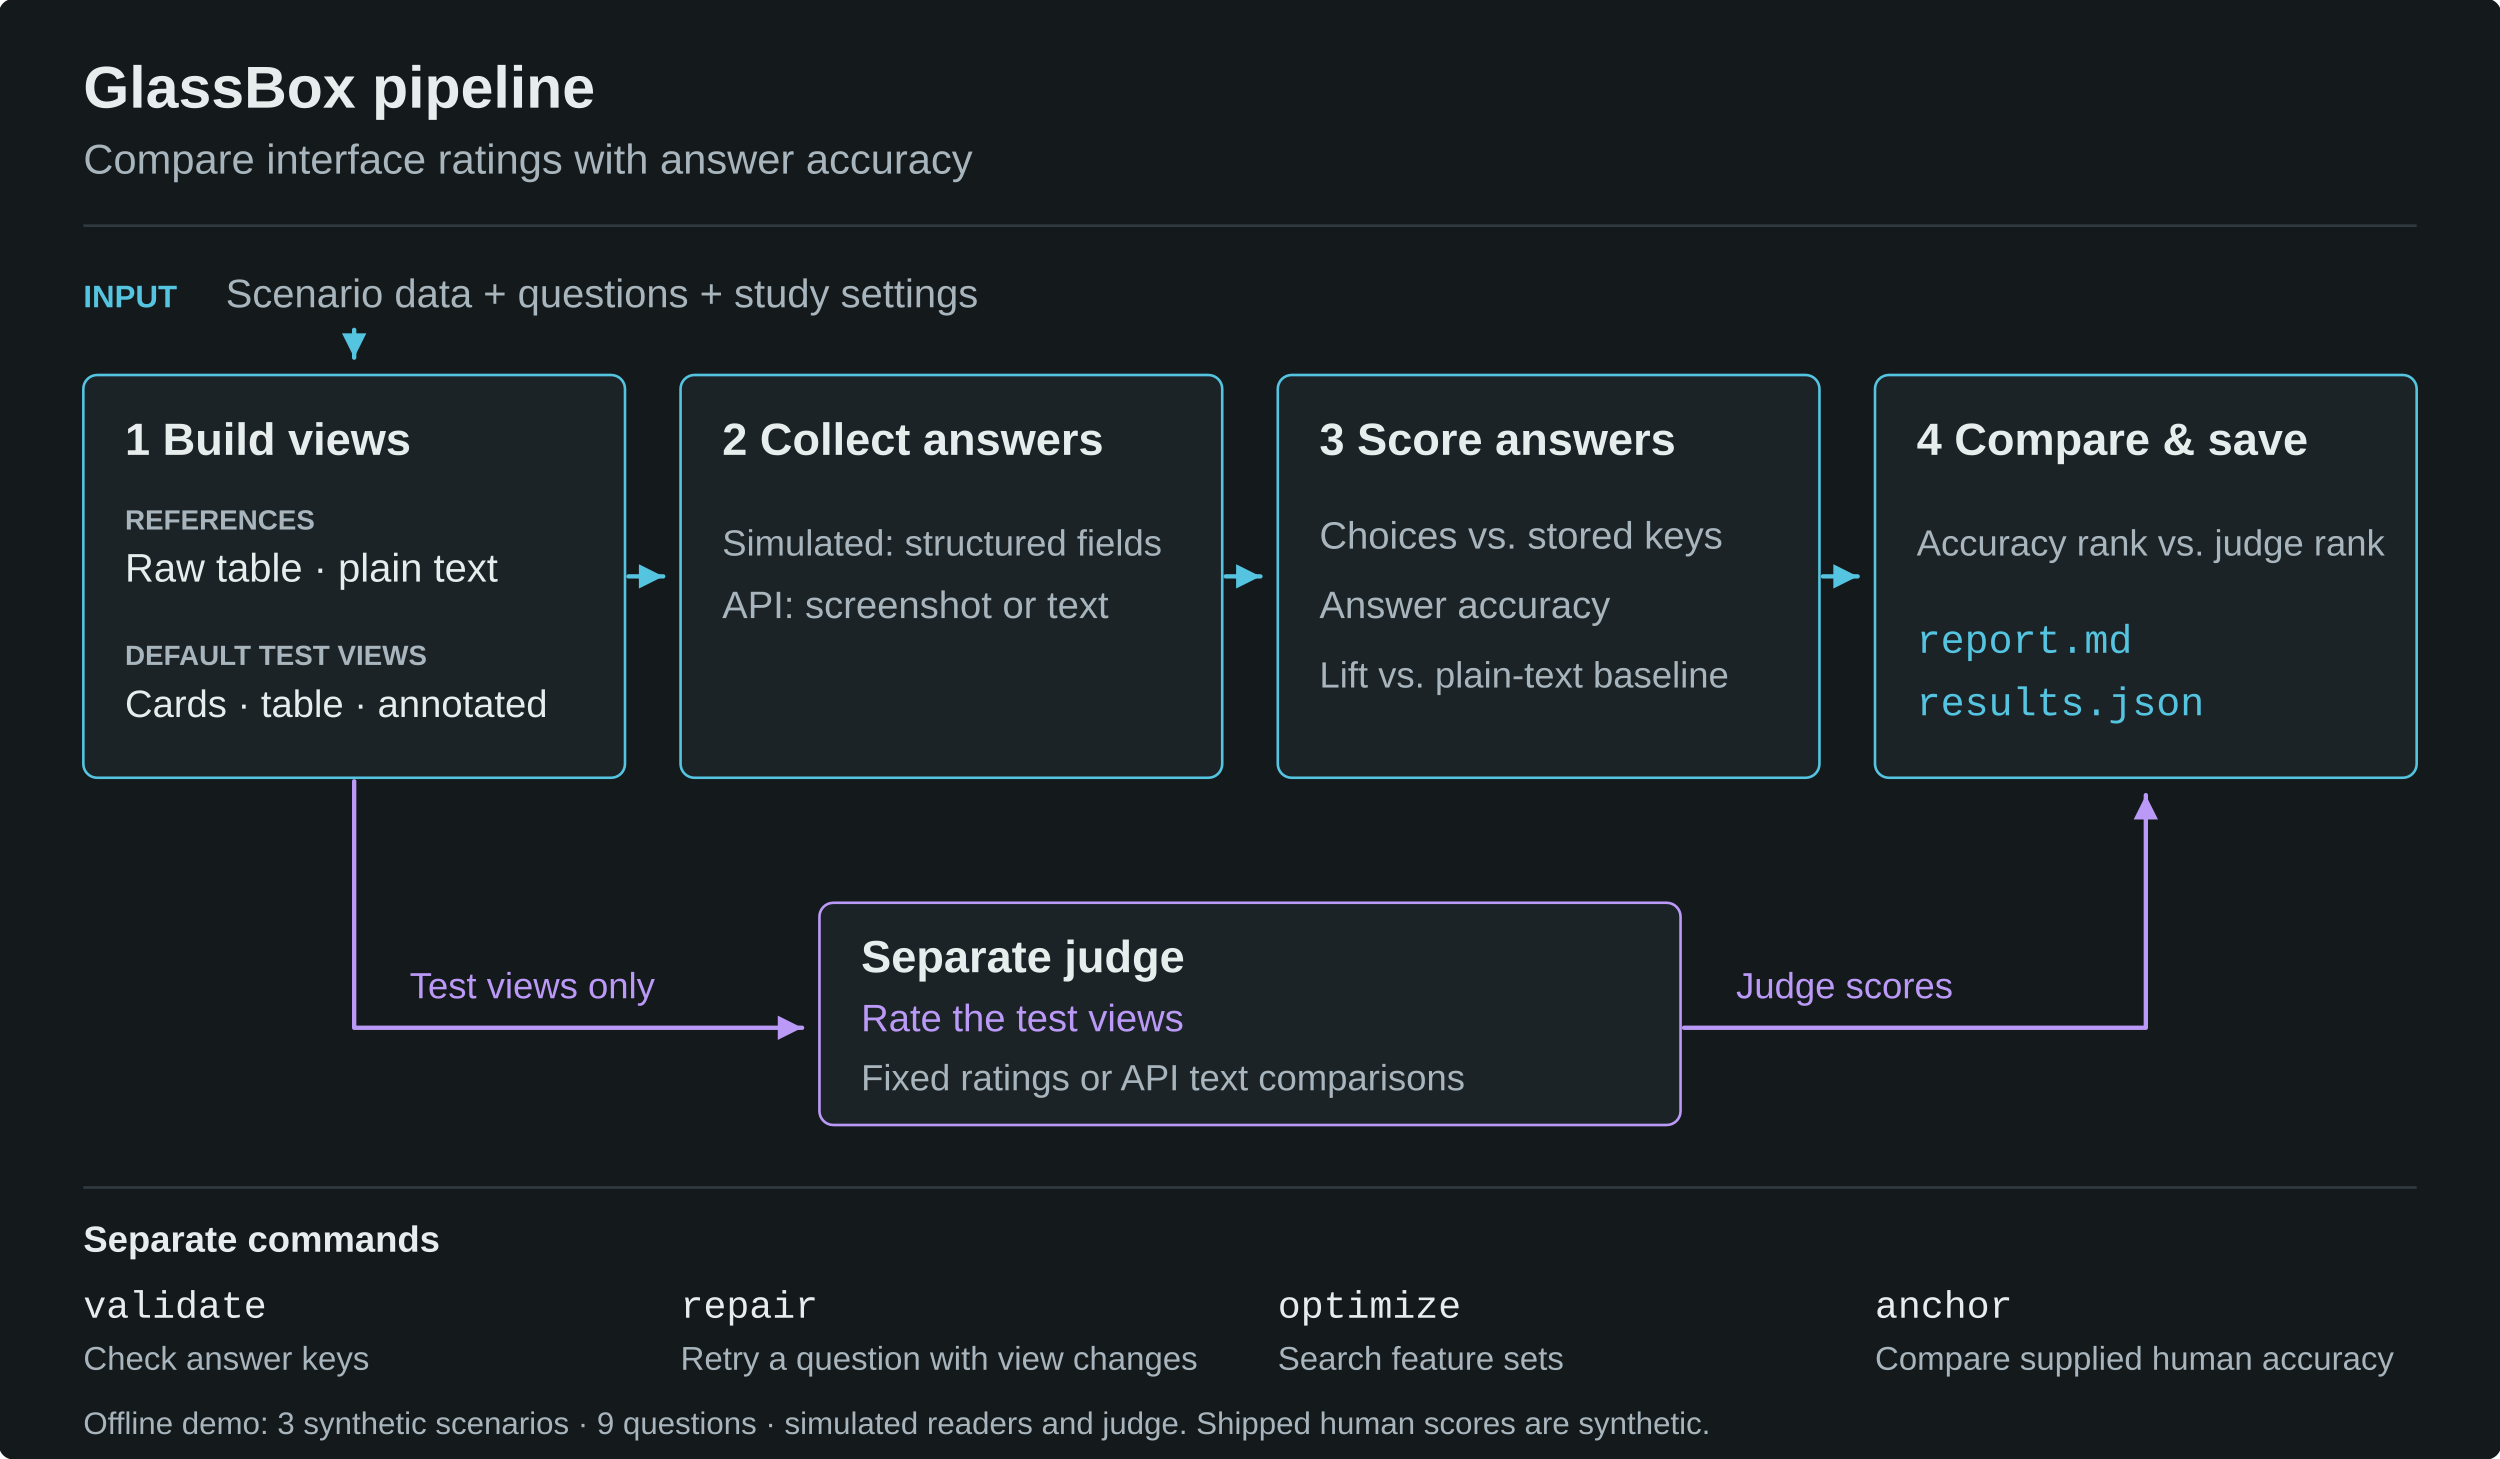
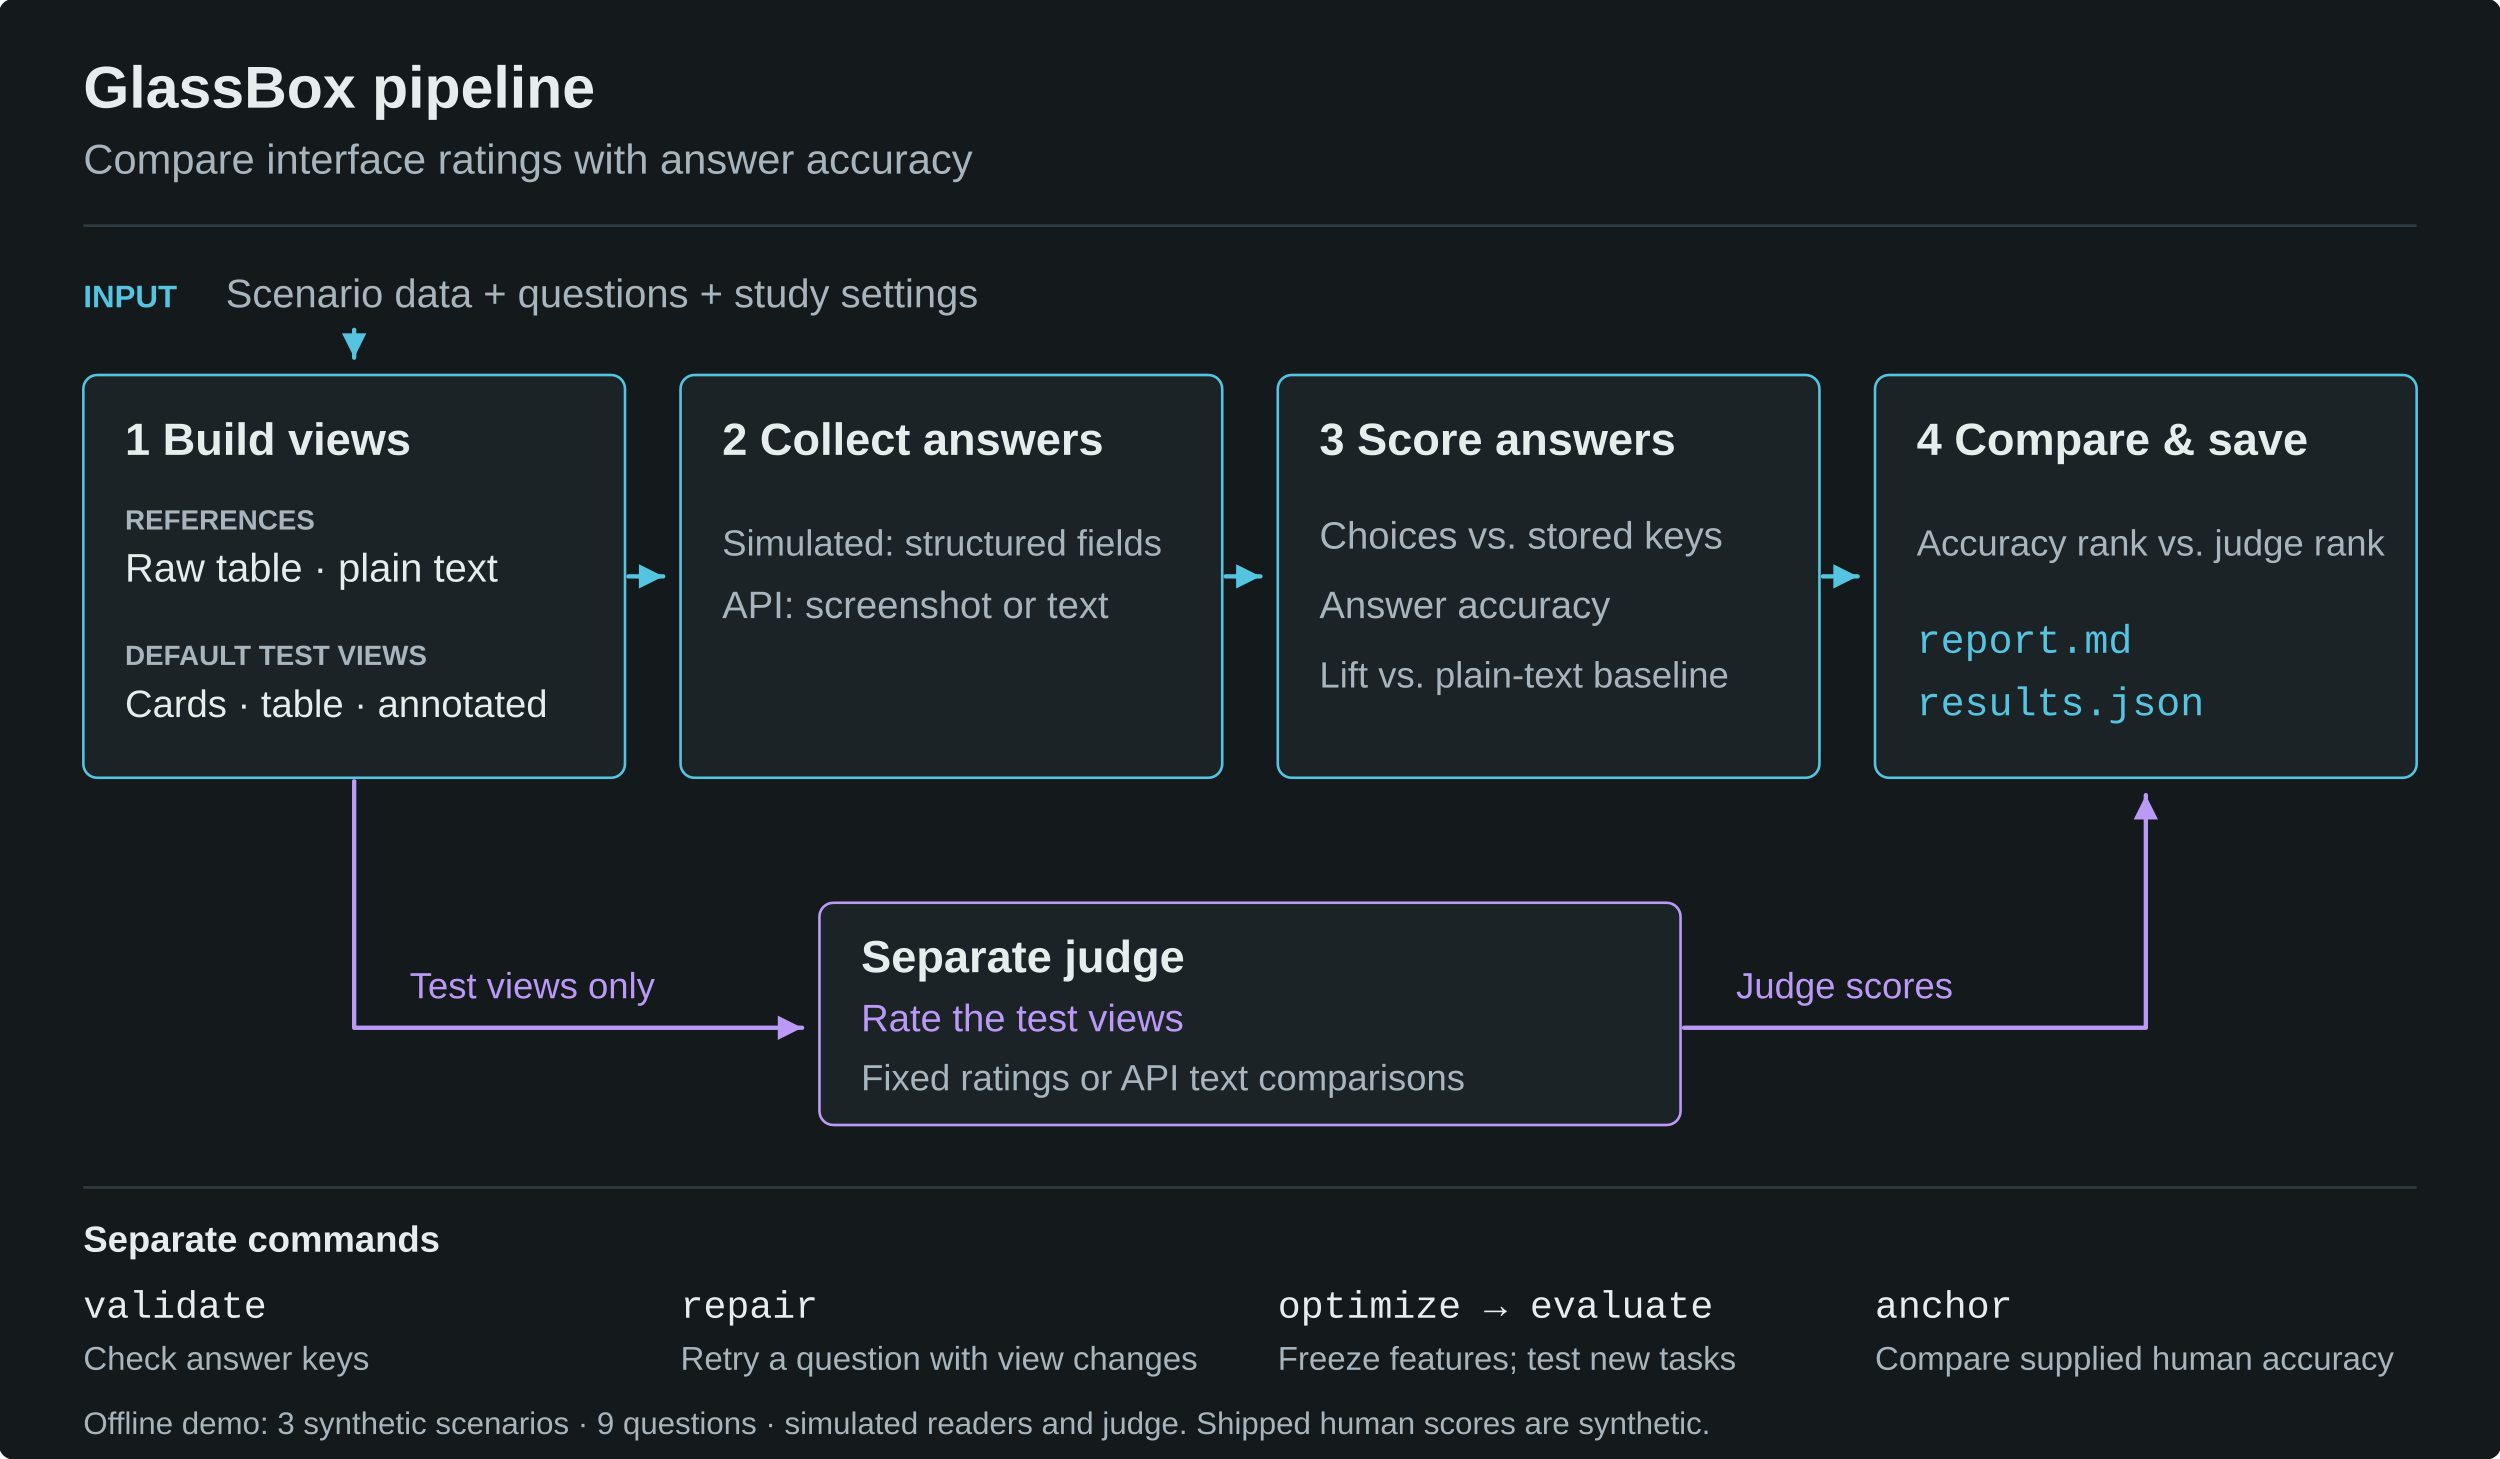
<svg xmlns="http://www.w3.org/2000/svg" width="1440" height="840" viewBox="0 0 1440 840" role="img" aria-labelledby="pipeline-title pipeline-desc">
  <defs>
    <marker id="main-arrow" viewBox="0 0 10 10" refX="9" refY="5" markerWidth="7" markerHeight="7" orient="auto-start-reverse">
      <path d="M1 1 L9 5 L1 9 Z" fill="#55c4e0" />
    </marker>
    <marker id="judge-arrow" viewBox="0 0 10 10" refX="9" refY="5" markerWidth="7" markerHeight="7" orient="auto-start-reverse">
      <path d="M1 1 L9 5 L1 9 Z" fill="#bb9af7" />
    </marker>
  </defs>
  <rect x="0" y="0" width="1440" height="840" rx="8" fill="#14191c" stroke="#14191c" stroke-width="1.5" />
  <text x="48" y="62" font-family="Arial, sans-serif" font-size="34" font-weight="600" fill="#e7eded">GlassBox pipeline</text>
  <text x="48" y="100" font-family="Arial, sans-serif" font-size="24" font-weight="400" fill="#a8b5bd">Compare interface ratings with answer accuracy</text>
  <path d="M48 130H1392" stroke="#303b41" stroke-width="1.5" />
  <text x="48" y="177" font-family="Arial, sans-serif" font-size="18" font-weight="600" fill="#55c4e0">INPUT</text>
  <text x="130" y="177" font-family="Arial, sans-serif" font-size="23" font-weight="400" fill="#a8b5bd">Scenario data + questions + study settings</text>
  <path d="M204 190V206" fill="none" stroke="#55c4e0" stroke-width="2.5" stroke-linecap="round" stroke-linejoin="round" marker-end="url(#main-arrow)" />
  <rect x="48" y="216" width="312" height="232" rx="8" fill="#1b2327" stroke="#55c4e0" stroke-width="1.5" />
  <text x="72" y="262" font-family="Arial, sans-serif" font-size="26" font-weight="600" fill="#e7eded">1  Build views</text>
  <rect x="392" y="216" width="312" height="232" rx="8" fill="#1b2327" stroke="#55c4e0" stroke-width="1.5" />
  <text x="416" y="262" font-family="Arial, sans-serif" font-size="26" font-weight="600" fill="#e7eded">2  Collect answers</text>
  <rect x="736" y="216" width="312" height="232" rx="8" fill="#1b2327" stroke="#55c4e0" stroke-width="1.5" />
  <text x="760" y="262" font-family="Arial, sans-serif" font-size="26" font-weight="600" fill="#e7eded">3  Score answers</text>
  <rect x="1080" y="216" width="312" height="232" rx="8" fill="#1b2327" stroke="#55c4e0" stroke-width="1.5" />
  <text x="1104" y="262" font-family="Arial, sans-serif" font-size="26" font-weight="600" fill="#e7eded">4  Compare &amp; save</text>
  <text x="72" y="305" font-family="Arial, sans-serif" font-size="16" font-weight="600" fill="#a8b5bd">REFERENCES</text>
  <text x="72" y="335" font-family="Arial, sans-serif" font-size="23" font-weight="400" fill="#e7eded">Raw table · plain text</text>
  <text x="72" y="383" font-family="Arial, sans-serif" font-size="16" font-weight="600" fill="#a8b5bd">DEFAULT TEST VIEWS</text>
  <text x="72" y="413" font-family="Arial, sans-serif" font-size="22" font-weight="400" fill="#e7eded">Cards · table · annotated</text>
  <text x="416" y="320" font-family="Arial, sans-serif" font-size="21" font-weight="400" fill="#a8b5bd">Simulated: structured fields</text>
  <text x="416" y="356" font-family="Arial, sans-serif" font-size="22" font-weight="400" fill="#a8b5bd">API: screenshot or text</text>
  <text x="760" y="316" font-family="Arial, sans-serif" font-size="22" font-weight="400" fill="#a8b5bd">Choices vs. stored keys</text>
  <text x="760" y="356" font-family="Arial, sans-serif" font-size="22" font-weight="400" fill="#a8b5bd">Answer accuracy</text>
  <text x="760" y="396" font-family="Arial, sans-serif" font-size="21" font-weight="400" fill="#a8b5bd">Lift vs. plain-text baseline</text>
  <text x="1104" y="320" font-family="Arial, sans-serif" font-size="21" font-weight="400" fill="#a8b5bd">Accuracy rank vs. judge rank</text>
  <text x="1104" y="376" font-family="Courier New, monospace" font-size="23" font-weight="400" fill="#55c4e0">report.md</text>
  <text x="1104" y="412" font-family="Courier New, monospace" font-size="23" font-weight="400" fill="#55c4e0">results.json</text>
  <path d="M362 332H382" fill="none" stroke="#55c4e0" stroke-width="2.5" stroke-linecap="round" stroke-linejoin="round" marker-end="url(#main-arrow)" />
  <path d="M706 332H726" fill="none" stroke="#55c4e0" stroke-width="2.5" stroke-linecap="round" stroke-linejoin="round" marker-end="url(#main-arrow)" />
  <path d="M1050 332H1070" fill="none" stroke="#55c4e0" stroke-width="2.5" stroke-linecap="round" stroke-linejoin="round" marker-end="url(#main-arrow)" />
  <path d="M204 450V592H462" fill="none" stroke="#bb9af7" stroke-width="2.5" stroke-linecap="round" stroke-linejoin="round" marker-end="url(#judge-arrow)" />
  <text x="236" y="575" font-family="Arial, sans-serif" font-size="21" font-weight="400" fill="#bb9af7">Test views only</text>
  <rect x="472" y="520" width="496" height="128" rx="8" fill="#1b2327" stroke="#bb9af7" stroke-width="1.5" />
  <text x="496" y="560" font-family="Arial, sans-serif" font-size="26" font-weight="600" fill="#e7eded">Separate judge</text>
  <text x="496" y="594" font-family="Arial, sans-serif" font-size="22" font-weight="400" fill="#bb9af7">Rate the test views</text>
  <text x="496" y="628" font-family="Arial, sans-serif" font-size="21" font-weight="400" fill="#a8b5bd">Fixed ratings or API text comparisons</text>
  <path d="M970 592H1236V458" fill="none" stroke="#bb9af7" stroke-width="2.5" stroke-linecap="round" stroke-linejoin="round" marker-end="url(#judge-arrow)" />
  <text x="1000" y="575" font-family="Arial, sans-serif" font-size="21" font-weight="400" fill="#bb9af7">Judge scores</text>
  <path d="M48 684H1392" stroke="#303b41" stroke-width="1.5" />
  <text x="48" y="721" font-family="Arial, sans-serif" font-size="21" font-weight="600" fill="#e7eded">Separate commands</text>
  <text x="48" y="759" font-family="Courier New, monospace" font-size="22" font-weight="400" fill="#e7eded">validate</text>
  <text x="48" y="789" font-family="Arial, sans-serif" font-size="19" font-weight="400" fill="#a8b5bd">Check answer keys</text>
  <text x="392" y="759" font-family="Courier New, monospace" font-size="22" font-weight="400" fill="#e7eded">repair</text>
  <text x="392" y="789" font-family="Arial, sans-serif" font-size="19" font-weight="400" fill="#a8b5bd">Retry a question with view changes</text>
-   <text x="736" y="759" font-family="Courier New, monospace" font-size="22" font-weight="400" fill="#e7eded">optimize</text>
-   <text x="736" y="789" font-family="Arial, sans-serif" font-size="19" font-weight="400" fill="#a8b5bd">Search feature sets</text>
+   <text x="736" y="759" font-family="Courier New, monospace" font-size="22" font-weight="400" fill="#e7eded">optimize → evaluate</text>
+   <text x="736" y="789" font-family="Arial, sans-serif" font-size="19" font-weight="400" fill="#a8b5bd">Freeze features; test new tasks</text>
  <text x="1080" y="759" font-family="Courier New, monospace" font-size="22" font-weight="400" fill="#e7eded">anchor</text>
  <text x="1080" y="789" font-family="Arial, sans-serif" font-size="19" font-weight="400" fill="#a8b5bd">Compare supplied human accuracy</text>
  <text x="48" y="826" font-family="Arial, sans-serif" font-size="18" font-weight="400" fill="#a8b5bd">Offline demo: 3 synthetic scenarios · 9 questions · simulated readers and judge. Shipped human scores are synthetic.</text>
</svg>
